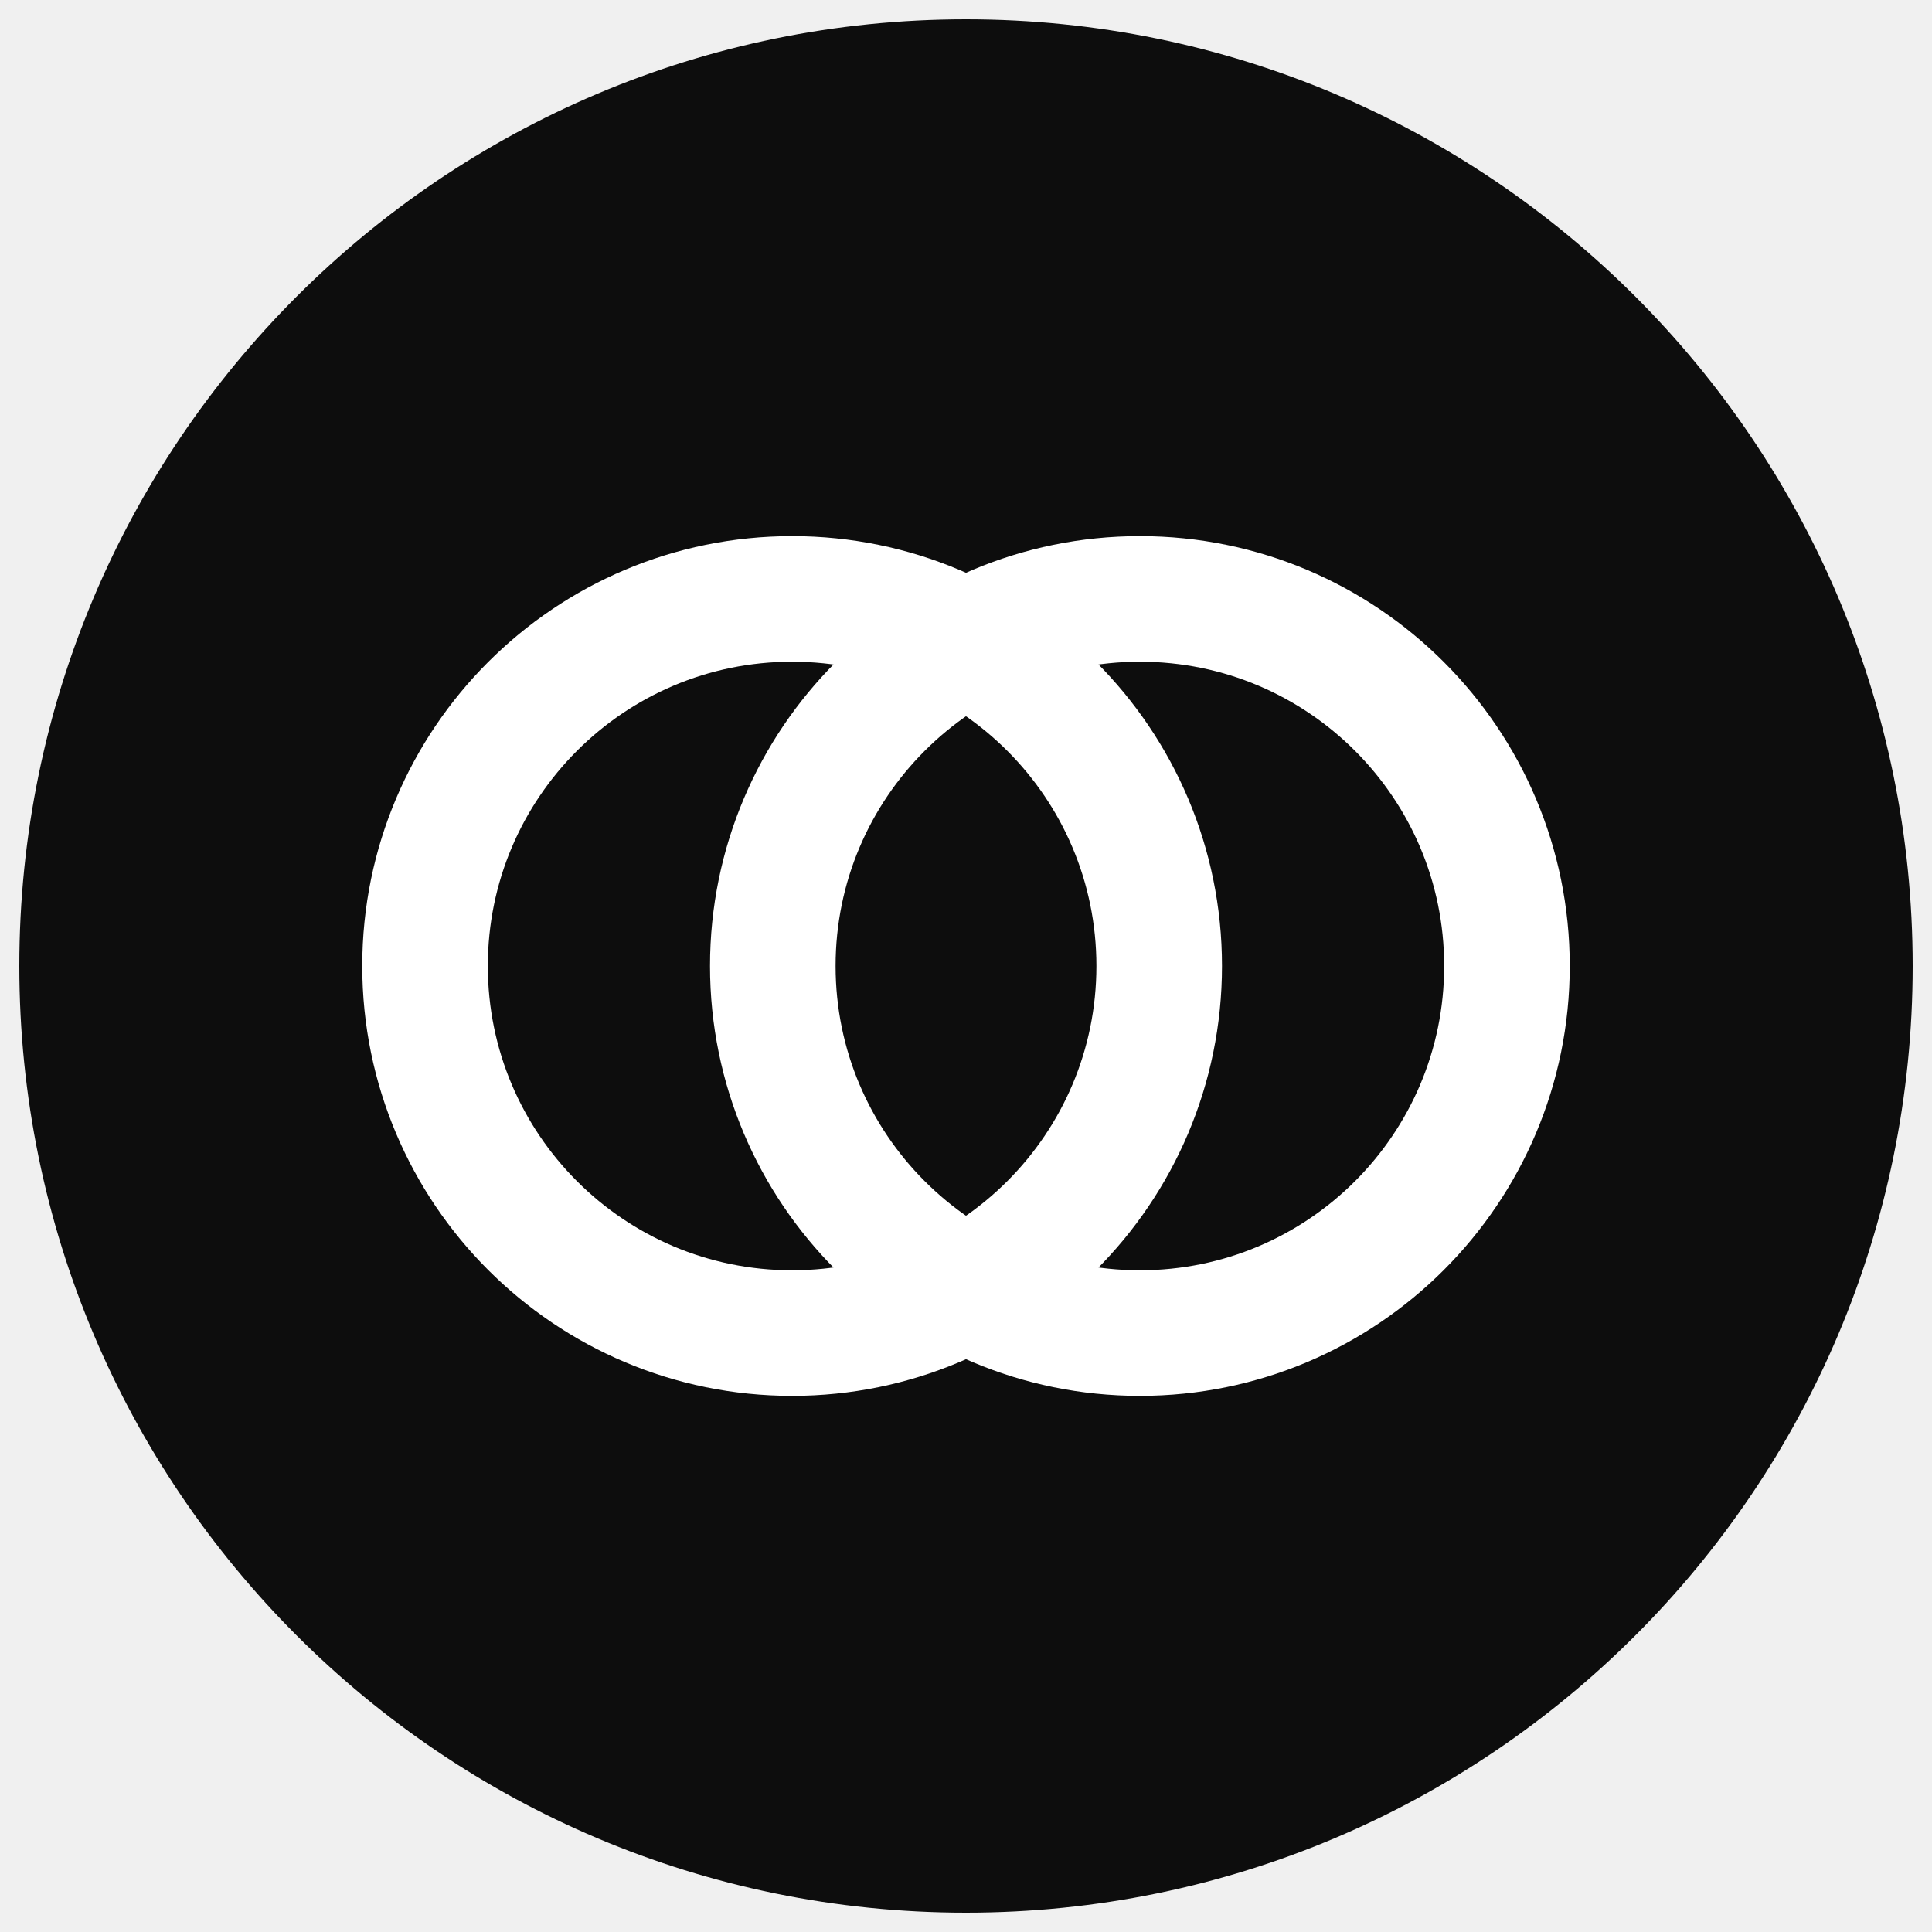
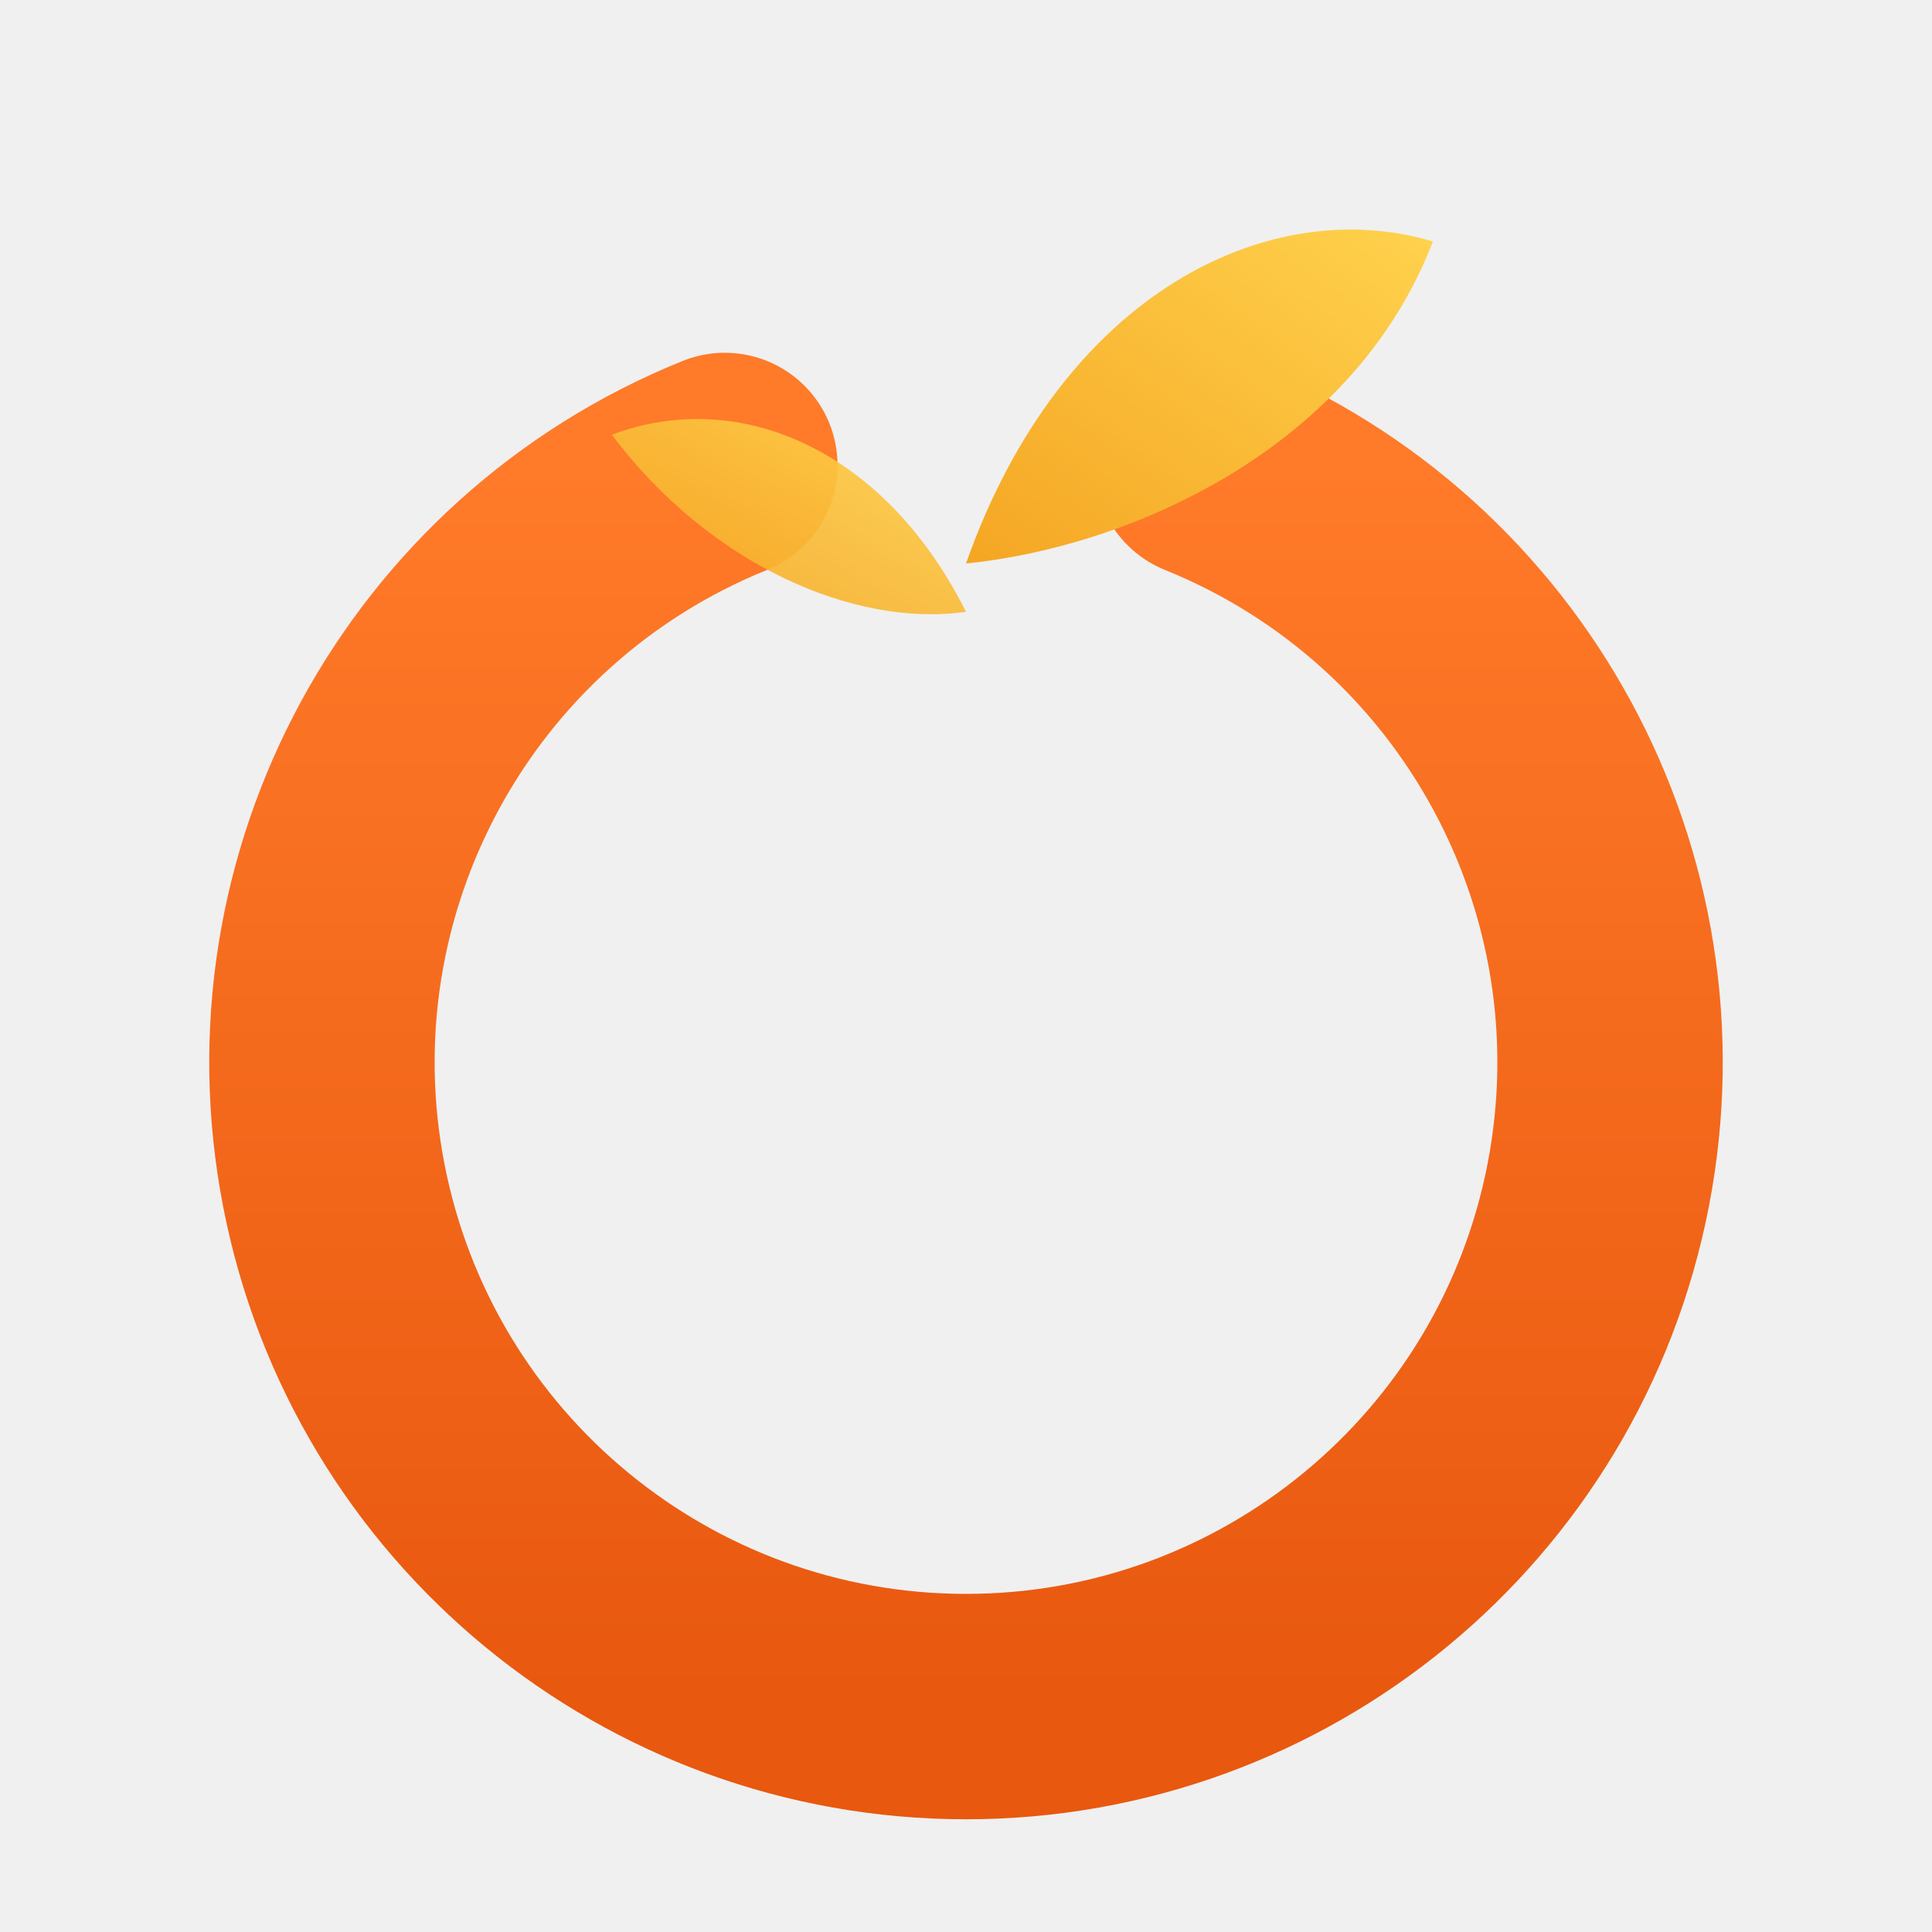
- <svg xmlns="http://www.w3.org/2000/svg" viewBox="0 0 100 100">
-   <circle cx="50" cy="50" r="49" fill="#0d0d0d" />
-   <circle cx="41" cy="50" r="19" fill="none" stroke="#ffffff" stroke-width="6.5" />
-   <circle cx="59" cy="50" r="19" fill="none" stroke="#ffffff" stroke-width="6.5" />
+ <svg xmlns="http://www.w3.org/2000/svg" viewBox="0 0 120 120">
+   <defs>
+     <linearGradient id="fo" x1="0" y1="0" x2="0" y2="1">
+       <stop offset="0" stop-color="#FF7A29" />
+       <stop offset="1" stop-color="#E8580F" />
+     </linearGradient>
+     <linearGradient id="fl" x1="0" y1="1" x2="1" y2="0">
+       <stop offset="0" stop-color="#F5A623" />
+       <stop offset="1" stop-color="#FFD24D" />
+     </linearGradient>
+   </defs>
+   <path d="M74.98 28.91 A40 40 0 1 1 45.02 28.91" fill="none" stroke="url(#fo)" stroke-width="14" stroke-linecap="round" />
+   <path d="M60 34 L60 67" fill="none" stroke="url(#fo)" stroke-width="13" stroke-linecap="round" />
+   <path d="M60 35 C66 18 79 12 89 15 C84 28 70 34 60 35 Z" fill="url(#fl)" />
+   <path d="M60 38 C55 28 46 24 38 27 C44 35 53 39 60 38 Z" fill="url(#fl)" opacity=".92" />
</svg>
